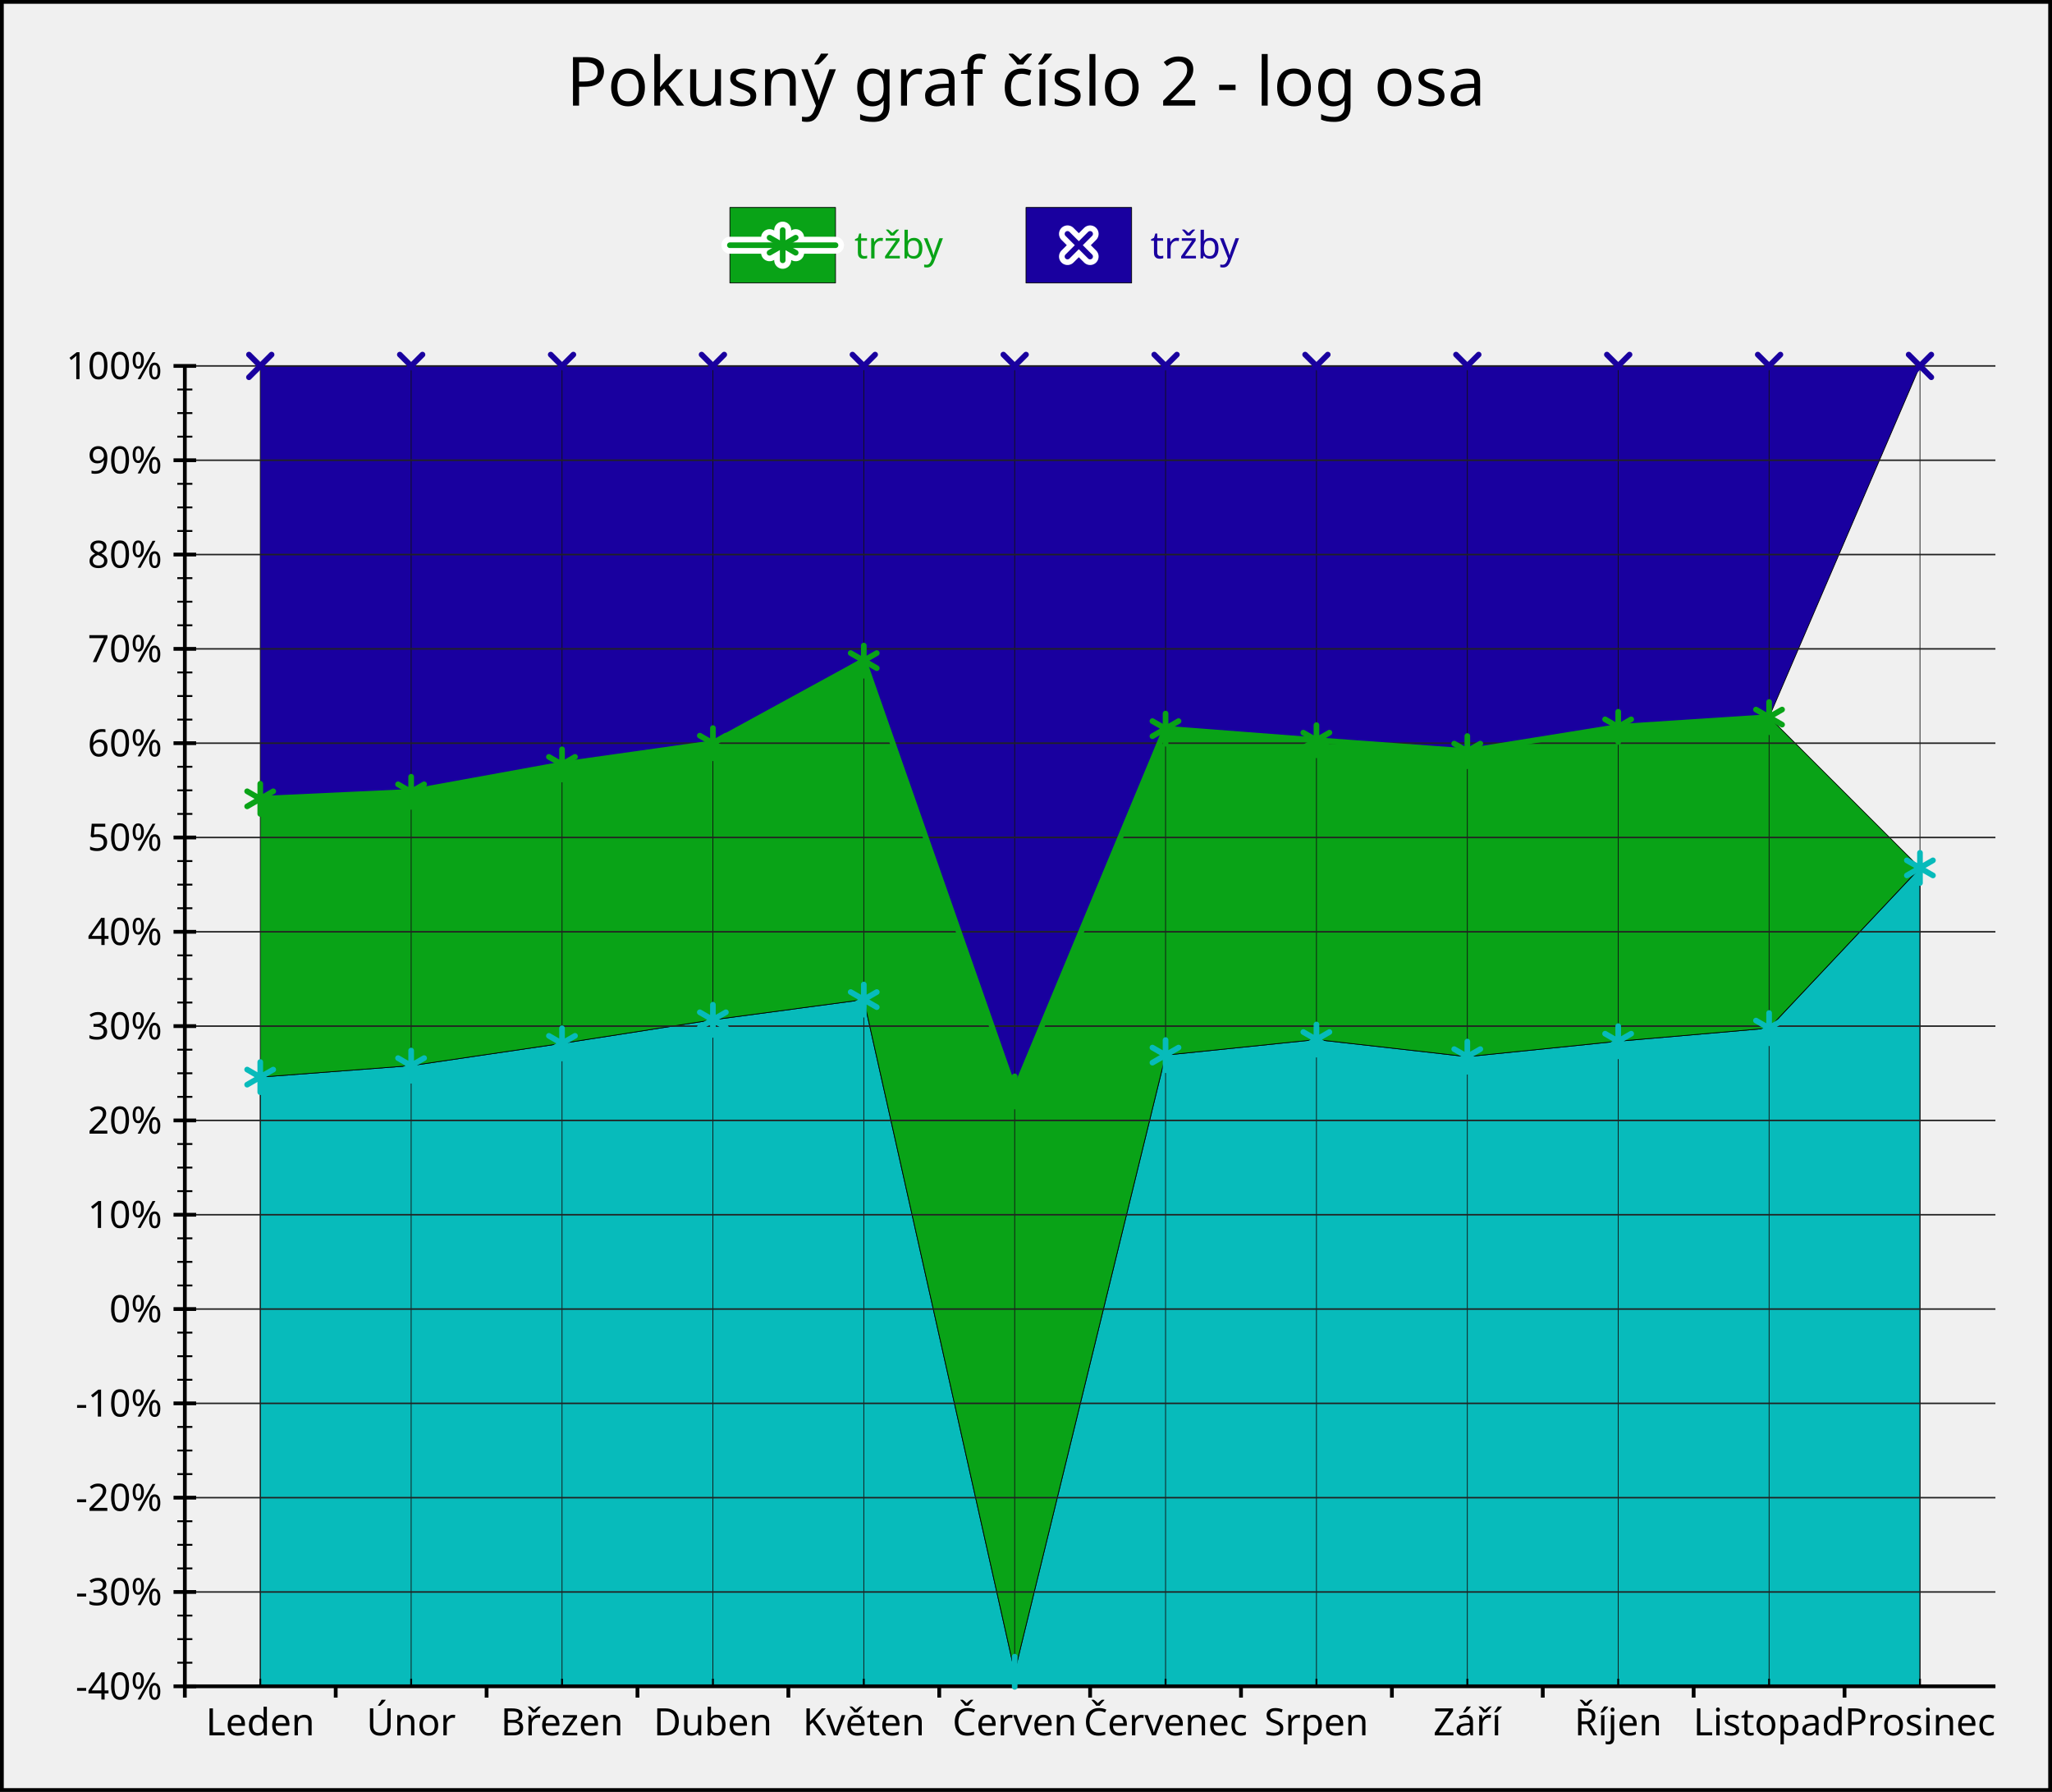
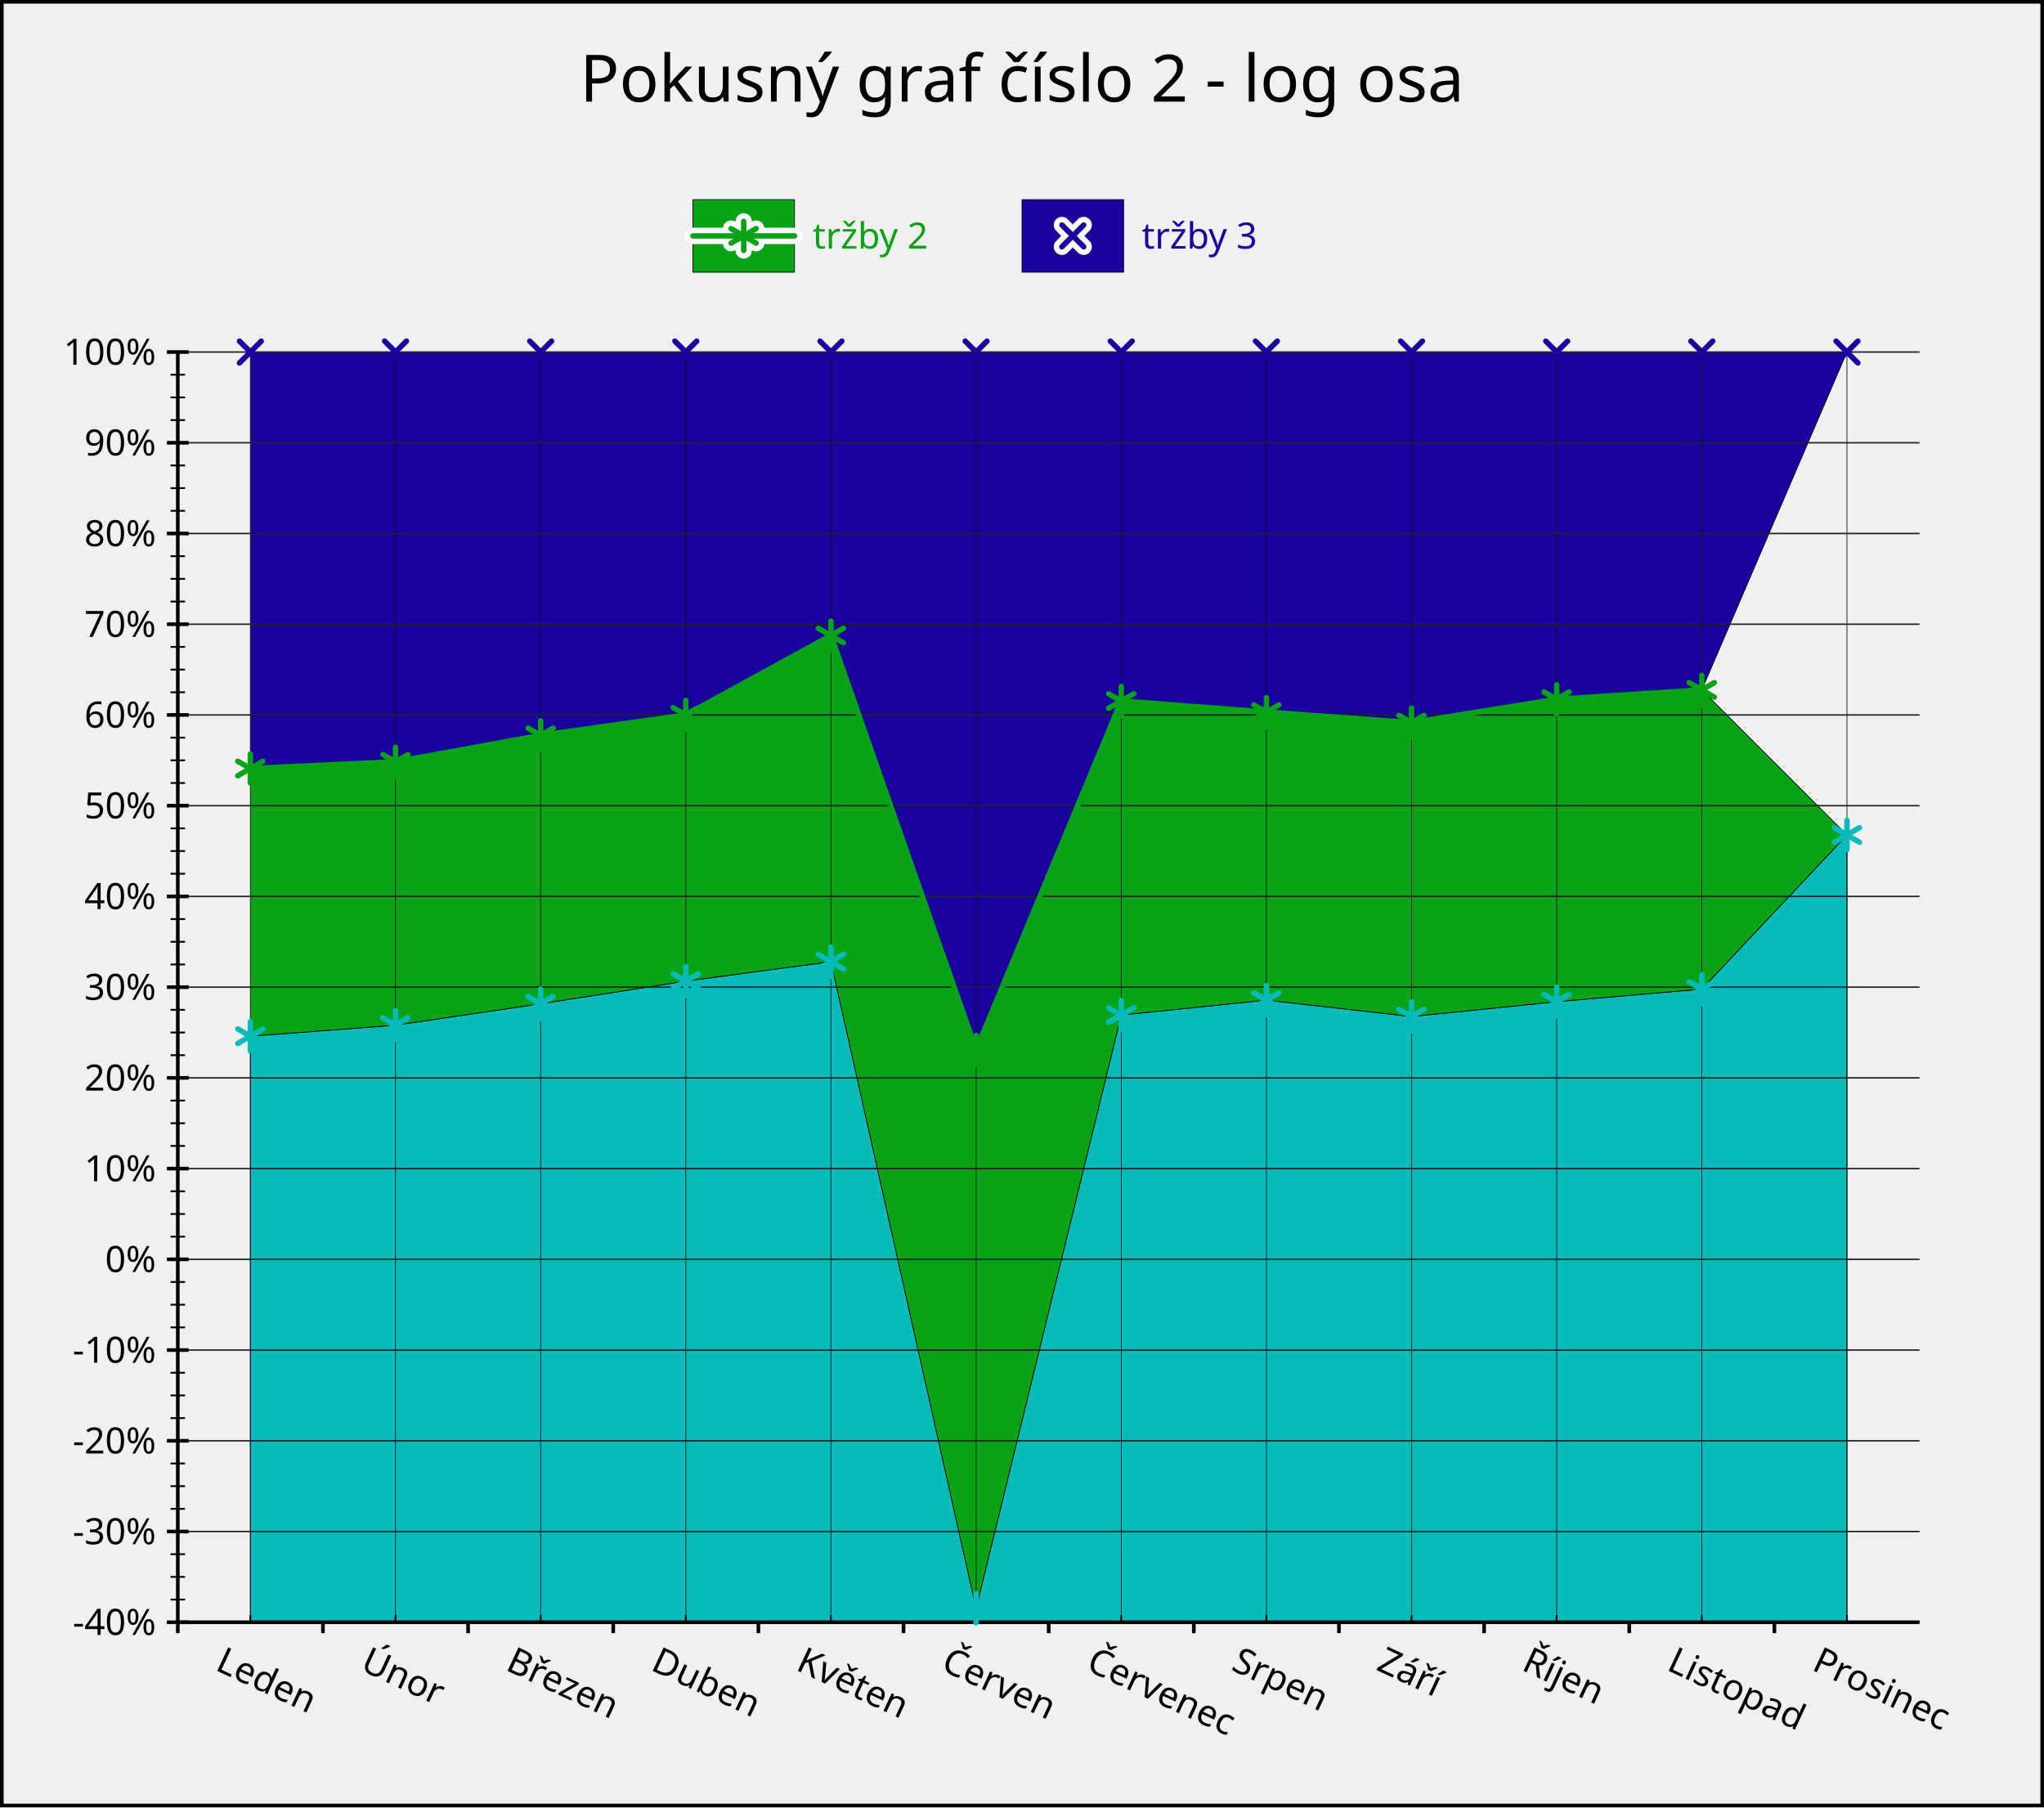
- <svg xmlns="http://www.w3.org/2000/svg" viewBox="0 0 544 475">
+ <svg xmlns="http://www.w3.org/2000/svg" viewBox="0 0 563.3 497.99">
  <g>
-     <text x="272" y="28" text-anchor="middle" font-family="Verdana" font-size="18" fill="black">Pokusný graf číslo 2 - log osa</text>
+     <text x="281.65" y="28" text-anchor="middle" font-family="Verdana" font-size="18" fill="black">Pokusný graf číslo 2 - log osa</text>
  </g>
  <g stroke-width="0.2" stroke="black" stroke-linejoin="round">
    <path d="M69,285.52 L109,282.48 L149,276.58 L189,270.33 L229,264.97 L269,443.15 L309,279.69 L349,275.57 L389,280.1 L429,276.01 L469,272.53 L509,230.06 L509,447 L69,447 z" fill="#07bbbb" />
    <path d="M69,211.75 L109,209.9 L149,202.63 L189,197 L229,175.12 L269,289.31 L309,193.15 L349,196.21 L389,199.11 L429,192.68 L469,190.09 L509,230.06 L469,272.53 L429,276.01 L389,280.1 L349,275.57 L309,279.69 L269,443.15 L229,264.97 L189,270.33 L149,276.58 L109,282.48 L69,285.52" fill="#09a317" />
-     <rect x="193.5" y="55" width="28" height="20" fill="#09a317" />
+     <rect x="190.95" y="55" width="28" height="20" fill="#09a317" />
    <g stroke-width="4.5" fill="white" color="white" stroke="white" stroke-linecap="round">
-       <path d="M 207.5,65 m 0,-4 l 0,8 m -3.48,-6 l 6.92,4      m -6.92,0 l 6.92,-4" />
+       <path d="M 204.95,65 m 0,-4 l 0,8 m -3.48,-6 l 6.92,4      m -6.92,0 l 6.92,-4" />
    </g>
    <path d="M69,97 L109,97 L149,97 L189,97 L229,97 L269,97 L309,97 L349,97 L389,97 L429,97 L469,97 L509,97 L469,190.09 L429,192.68 L389,199.11 L349,196.21 L309,193.15 L269,289.31 L229,175.12 L189,197 L149,202.63 L109,209.9 L69,211.75" fill="#19009f" />
-     <rect x="272" y="55" width="28" height="20" fill="#19009f" />
+     <rect x="281.65" y="55" width="28" height="20" fill="#19009f" />
    <g stroke-width="4.5" fill="white" color="white" stroke="white" stroke-linecap="round">
-       <path d="M 286,65 m -3,-3 l 6,6 m 0,-6 l -6,6" />
+       <path d="M 295.65,65 m -3,-3 l 6,6 m 0,-6 l -6,6" />
    </g>
  </g>
  <path d="M29,447  m40,-350 l0,350  m0,-350 l0,350  m0,-350 l0,350  m40,-350 l0,350  m0,-350 l0,350  m0,-350 l0,350  m40,-350 l0,350  m0,-350 l0,350  m0,-350 l0,350  m40,-350 l0,350  m0,-350 l0,350  m0,-350 l0,350  m40,-350 l0,350  m0,-350 l0,350  m0,-350 l0,350  m40,-350 l0,350  m0,-350 l0,350  m0,-350 l0,350  m40,-350 l0,350  m0,-350 l0,350  m0,-350 l0,350  m40,-350 l0,350  m0,-350 l0,350  m0,-350 l0,350  m40,-350 l0,350  m0,-350 l0,350  m0,-350 l0,350  m40,-350 l0,350  m0,-350 l0,350  m0,-350 l0,350  m40,-350 l0,350  m0,-350 l0,350  m0,-350 l0,350  m40,-350 l0,350  m0,-350 l0,350  m0,-350 l0,350  " stroke="#111" stroke-width="0.2" fill="none" />
  <path d="M49,447   l480,0  m-480,-25 l480,0  m-480,-25 l480,0  m-480,-25 l480,0  m-480,-25 l480,0  m-480,-25 l480,0  m-480,-25 l480,0  m-480,-25 l480,0  m-480,-25 l480,0  m-480,-25 l480,0  m-480,-25 l480,0  m-480,-25 l480,0  m-480,-25 l480,0  m-480,-25 l480,0  m-480,-25 l480,0 " stroke="#222" stroke-width="0.4" fill="none" />
  <g stroke="black">
    <path d="M69,445 l0,2 m0,-2 l0,2 m0,-2 l0,2 m40,-2 l0,2 m0,-2 l0,2 m0,-2 l0,2 m40,-2 l0,2 m0,-2 l0,2 m0,-2 l0,2 m40,-2 l0,2 m0,-2 l0,2 m0,-2 l0,2 m40,-2 l0,2 m0,-2 l0,2 m0,-2 l0,2 m40,-2 l0,2 m0,-2 l0,2 m0,-2 l0,2 m40,-2 l0,2 m0,-2 l0,2 m0,-2 l0,2 m40,-2 l0,2 m0,-2 l0,2 m0,-2 l0,2 m40,-2 l0,2 m0,-2 l0,2 m0,-2 l0,2 m40,-2 l0,2 m0,-2 l0,2 m0,-2 l0,2 m40,-2 l0,2 m0,-2 l0,2 m0,-2 l0,2 m40,-2 l0,2 m0,-2 l0,2 m0,-2 l0,2 m40,-2" stroke-width="0.5" />
    <path d="M49,447 l0,3 m40,-3 l0,3 m40,-3 l0,3 m40,-3 l0,3 m40,-3 l0,3 m40,-3 l0,3 m40,-3 l0,3 m40,-3 l0,3 m40,-3 l0,3 m40,-3 l0,3 m40,-3 l0,3 m40,-3 l0,3" stroke-width="1" />
    <path d="M47,447 l4,0  m-4,-6.25 l4,0  m-4,-6.25 l4,0  m-4,-6.25 l4,0  m-4,-6.25 l4,0  m-4,-6.25 l4,0  m-4,-6.25 l4,0  m-4,-6.25 l4,0  m-4,-6.25 l4,0  m-4,-6.25 l4,0  m-4,-6.25 l4,0  m-4,-6.25 l4,0  m-4,-6.25 l4,0  m-4,-6.25 l4,0  m-4,-6.25 l4,0  m-4,-6.25 l4,0  m-4,-6.25 l4,0  m-4,-6.25 l4,0  m-4,-6.25 l4,0  m-4,-6.25 l4,0  m-4,-6.25 l4,0  m-4,-6.25 l4,0  m-4,-6.25 l4,0  m-4,-6.25 l4,0  m-4,-6.25 l4,0  m-4,-6.25 l4,0  m-4,-6.25 l4,0  m-4,-6.25 l4,0  m-4,-6.25 l4,0  m-4,-6.25 l4,0  m-4,-6.25 l4,0  m-4,-6.25 l4,0  m-4,-6.25 l4,0  m-4,-6.25 l4,0  m-4,-6.25 l4,0  m-4,-6.25 l4,0  m-4,-6.25 l4,0  m-4,-6.25 l4,0  m-4,-6.25 l4,0  m-4,-6.25 l4,0  m-4,-6.25 l4,0  m-4,-6.25 l4,0  m-4,-6.25 l4,0  m-4,-6.25 l4,0  m-4,-6.25 l4,0  m-4,-6.25 l4,0  m-4,-6.25 l4,0  m-4,-6.25 l4,0  m-4,-6.25 l4,0  m-4,-6.25 l4,0  m-4,-6.25 l4,0  m-4,-6.25 l4,0  m-4,-6.25 l4,0  m-4,-6.25 l4,0  m-4,-6.25 l4,0  m-4,-6.25 l4,0  m-4,-6.25 l4,0 " stroke-width="0.5" />
    <path d="M46,447 l6,0  m-6,-25 l6,0  m-6,-25 l6,0  m-6,-25 l6,0  m-6,-25 l6,0  m-6,-25 l6,0  m-6,-25 l6,0  m-6,-25 l6,0  m-6,-25 l6,0  m-6,-25 l6,0  m-6,-25 l6,0  m-6,-25 l6,0  m-6,-25 l6,0  m-6,-25 l6,0  m-6,-25 l6,0 " stroke-width="1" />
  </g>
-   <g stroke="black" stroke-width="1">
-     <line x1="49" y1="447" x2="529" y2="447" />
-   </g>
-   <g text-anchor="middle" font-family="Verdana" font-size="10" fill="black">
-     <text x="69" y="460">Leden</text>
-     <text x="109" y="460">Únor</text>
-     <text x="149" y="460">Březen</text>
-     <text x="189" y="460">Duben</text>
-     <text x="229" y="460">Květen</text>
-     <text x="269" y="460">Červen</text>
-     <text x="309" y="460">Červenec</text>
-     <text x="349" y="460">Srpen</text>
-     <text x="389" y="460">Září</text>
-     <text x="429" y="460">Říjen</text>
-     <text x="469" y="460">Listopad</text>
-     <text x="509" y="460">Prosinec</text>
+   <line x1="49" y1="447" x2="529" y2="447" stroke="black" stroke-width="1" />
+   <g font-family="Verdana" font-size="10" fill="black">
+     <g transform="translate(59,       460) rotate(25) ">
+       <text>Leden</text>
+     </g>
+     <g transform="translate(99,       460) rotate(25) ">
+       <text>Únor</text>
+     </g>
+     <g transform="translate(139,       460) rotate(25) ">
+       <text>Březen</text>
+     </g>
+     <g transform="translate(179,       460) rotate(25) ">
+       <text>Duben</text>
+     </g>
+     <g transform="translate(219,       460) rotate(25) ">
+       <text>Květen</text>
+     </g>
+     <g transform="translate(259,       460) rotate(25) ">
+       <text>Červen</text>
+     </g>
+     <g transform="translate(299,       460) rotate(25) ">
+       <text>Červenec</text>
+     </g>
+     <g transform="translate(339,       460) rotate(25) ">
+       <text>Srpen</text>
+     </g>
+     <g transform="translate(379,       460) rotate(25) ">
+       <text>Září</text>
+     </g>
+     <g transform="translate(419,       460) rotate(25) ">
+       <text>Říjen</text>
+     </g>
+     <g transform="translate(459,       460) rotate(25) ">
+       <text>Listopad</text>
+     </g>
+     <g transform="translate(499,       460) rotate(25) ">
+       <text>Prosinec</text>
+     </g>
  </g>
  <g stroke="black" stroke-width="1">
    <line x1="49" y1="447" x2="49" y2="97" />
  </g>
  <g text-anchor="end" font-family="Verdana" font-size="10" fill="black">
    <text x="43" y="450.5">-40%</text>
    <text x="43" y="425.5">-30%</text>
    <text x="43" y="400.5">-20%</text>
    <text x="43" y="375.5">-10%</text>
    <text x="43" y="350.5">0%</text>
    <text x="43" y="325.5">10%</text>
    <text x="43" y="300.5">20%</text>
    <text x="43" y="275.5">30%</text>
    <text x="43" y="250.5">40%</text>
    <text x="43" y="225.5">50%</text>
    <text x="43" y="200.5">60%</text>
    <text x="43" y="175.5">70%</text>
    <text x="43" y="150.5">80%</text>
    <text x="43" y="125.5">90%</text>
    <text x="43" y="100.5">100%</text>
  </g>
-   <g stroke-width="1.5" fill="none" stroke-linecap="round" stroke-linejoin="round" stroke-dasharray="6,0">
-     <path d="M69,211.75 L109,209.9 L149,202.63 L189,197 L229,175.12 L269,289.31 L309,193.15 L349,196.21 L389,199.11 L429,192.68 L469,190.09" stroke="#09a317" stroke-dasharray="6,0" />
-     <path stroke="white" stroke-width="4.5" d="M193.5,65 l28,0" />
-     <path stroke="#09a317" d="M193.5,65 l28,0" stroke-dasharray="6,0" />
+   <g stroke-width="1.5" fill="none" stroke-linecap="round" stroke-linejoin="round" stroke-dasharray="none">
+     <path d="M69,211.75 L109,209.9 L149,202.63 L189,197 L229,175.12 L269,289.31 L309,193.15 L349,196.21 L389,199.11 L429,192.68 L469,190.09" stroke="#09a317" stroke-dasharray="none" />
+     <path stroke="white" stroke-width="4.5" d="M190.95,65 l28,0" />
+     <path stroke="#09a317" d="M190.95,65 l28,0" stroke-dasharray="none" />
  </g>
  <g stroke-width="1.5" fill="none" color="#07bbbb" stroke="#07bbbb" stroke-linecap="round">
    <path d="M 69,285.52 m 0,-4 l 0,8 m -3.48,-6 l 6.92,4      m -6.92,0 l 6.92,-4" />
    <path d="M 109,282.48 m 0,-4 l 0,8 m -3.48,-6 l 6.92,4      m -6.92,0 l 6.92,-4" />
    <path d="M 149,276.58 m 0,-4 l 0,8 m -3.48,-6 l 6.92,4      m -6.92,0 l 6.92,-4" />
    <path d="M 189,270.33 m 0,-4 l 0,8 m -3.48,-6 l 6.92,4      m -6.92,0 l 6.92,-4" />
    <path d="M 229,264.97 m 0,-4 l 0,8 m -3.48,-6 l 6.92,4      m -6.92,0 l 6.92,-4" />
    <path d="M 269,443.15 m 0,-4 l 0,8 m -3.48,-6 l 6.92,4      m -6.92,0 l 6.92,-4" />
    <path d="M 309,279.69 m 0,-4 l 0,8 m -3.48,-6 l 6.92,4      m -6.92,0 l 6.92,-4" />
    <path d="M 349,275.57 m 0,-4 l 0,8 m -3.48,-6 l 6.92,4      m -6.92,0 l 6.92,-4" />
    <path d="M 389,280.1 m 0,-4 l 0,8 m -3.48,-6 l 6.92,4      m -6.92,0 l 6.92,-4" />
    <path d="M 429,276.01 m 0,-4 l 0,8 m -3.48,-6 l 6.92,4      m -6.92,0 l 6.92,-4" />
    <path d="M 469,272.53 m 0,-4 l 0,8 m -3.48,-6 l 6.92,4      m -6.92,0 l 6.92,-4" />
    <path d="M 509,230.06 m 0,-4 l 0,8 m -3.48,-6 l 6.92,4      m -6.92,0 l 6.92,-4" />
  </g>
  <g stroke-width="1.5" fill="none" color="#09a317" stroke="#09a317" stroke-linecap="round">
    <path d="M 69,211.75 m 0,-4 l 0,8 m -3.48,-6 l 6.92,4      m -6.92,0 l 6.92,-4" />
    <path d="M 109,209.9 m 0,-4 l 0,8 m -3.48,-6 l 6.92,4      m -6.92,0 l 6.92,-4" />
    <path d="M 149,202.63 m 0,-4 l 0,8 m -3.48,-6 l 6.92,4      m -6.92,0 l 6.92,-4" />
    <path d="M 189,197 m 0,-4 l 0,8 m -3.48,-6 l 6.92,4      m -6.92,0 l 6.92,-4" />
    <path d="M 229,175.12 m 0,-4 l 0,8 m -3.48,-6 l 6.92,4      m -6.92,0 l 6.92,-4" />
    <path d="M 269,289.31 m 0,-4 l 0,8 m -3.48,-6 l 6.92,4      m -6.92,0 l 6.92,-4" />
    <path d="M 309,193.15 m 0,-4 l 0,8 m -3.48,-6 l 6.92,4      m -6.92,0 l 6.92,-4" />
    <path d="M 349,196.21 m 0,-4 l 0,8 m -3.48,-6 l 6.92,4      m -6.92,0 l 6.92,-4" />
    <path d="M 389,199.11 m 0,-4 l 0,8 m -3.48,-6 l 6.92,4      m -6.92,0 l 6.92,-4" />
    <path d="M 429,192.68 m 0,-4 l 0,8 m -3.48,-6 l 6.92,4      m -6.92,0 l 6.92,-4" />
    <path d="M 469,190.09 m 0,-4 l 0,8 m -3.48,-6 l 6.92,4      m -6.92,0 l 6.92,-4" />
-     <path d="M 207.5,65 m 0,-4 l 0,8 m -3.48,-6 l 6.92,4      m -6.92,0 l 6.92,-4" />
+     <path d="M 204.95,65 m 0,-4 l 0,8 m -3.48,-6 l 6.92,4      m -6.92,0 l 6.92,-4" />
  </g>
  <g stroke-width="1.5" fill="none" color="#19009f" stroke="#19009f" stroke-linecap="round">
    <path d="M 69,97 m -3,-3 l 6,6 m 0,-6 l -6,6" />
    <path d="M 109,97 m -3,-3 l 6,6 m 0,-6 l -6,6" />
    <path d="M 149,97 m -3,-3 l 6,6 m 0,-6 l -6,6" />
    <path d="M 189,97 m -3,-3 l 6,6 m 0,-6 l -6,6" />
    <path d="M 229,97 m -3,-3 l 6,6 m 0,-6 l -6,6" />
    <path d="M 269,97 m -3,-3 l 6,6 m 0,-6 l -6,6" />
    <path d="M 309,97 m -3,-3 l 6,6 m 0,-6 l -6,6" />
    <path d="M 349,97 m -3,-3 l 6,6 m 0,-6 l -6,6" />
    <path d="M 389,97 m -3,-3 l 6,6 m 0,-6 l -6,6" />
    <path d="M 429,97 m -3,-3 l 6,6 m 0,-6 l -6,6" />
    <path d="M 469,97 m -3,-3 l 6,6 m 0,-6 l -6,6" />
    <path d="M 509,97 m -3,-3 l 6,6 m 0,-6 l -6,6" />
-     <path d="M 286,65 m -3,-3 l 6,6 m 0,-6 l -6,6" />
+     <path d="M 295.65,65 m -3,-3 l 6,6 m 0,-6 l -6,6" />
  </g>
  <g text-anchor="start" font-family="Verdana" font-size="10" fill="black">
-     <text x="226.5" y="68.5" fill="#09a317">tržby</text>
-     <text x="305" y="68.5" fill="#19009f">tržby</text>
+     <text x="223.95" y="68.5" fill="#09a317">tržby 2</text>
+     <text x="314.65" y="68.5" fill="#19009f">tržby 3</text>
  </g>
-   <rect x="0.5" y="0.5" width="543" height="474" stroke="black" fill="none" stroke-width="1" />
+   <rect x="0.5" y="0.5" width="562.3" height="496.99" stroke="black" fill="none" stroke-width="1" />
</svg>
